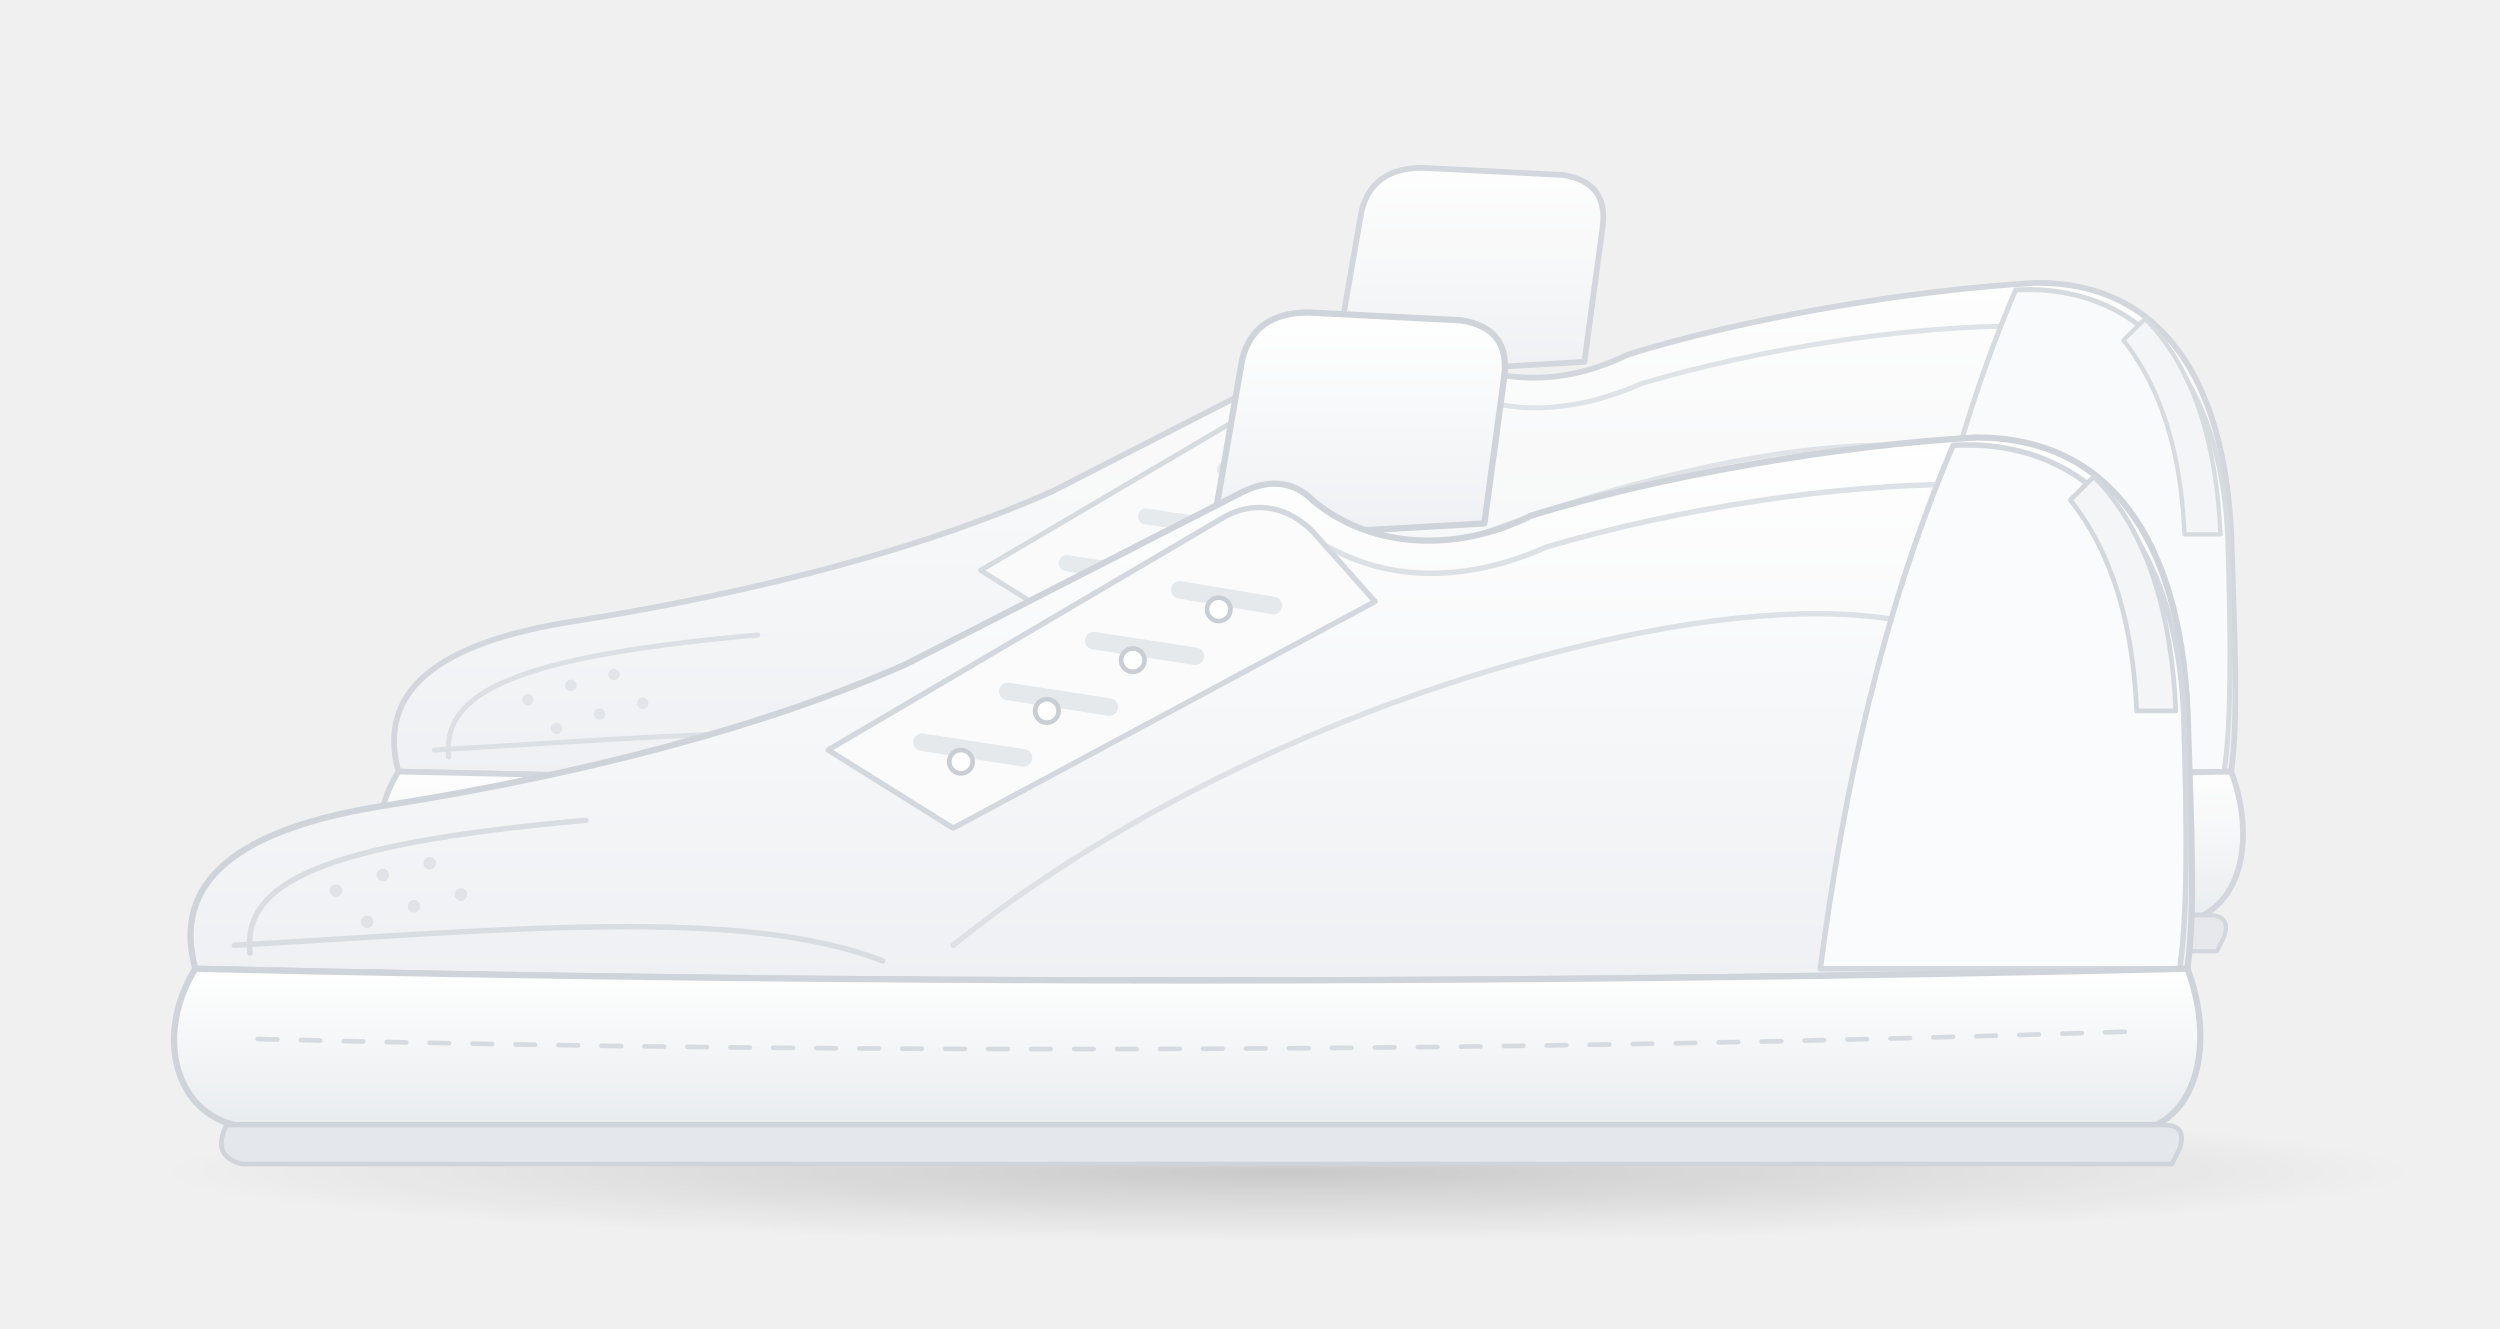
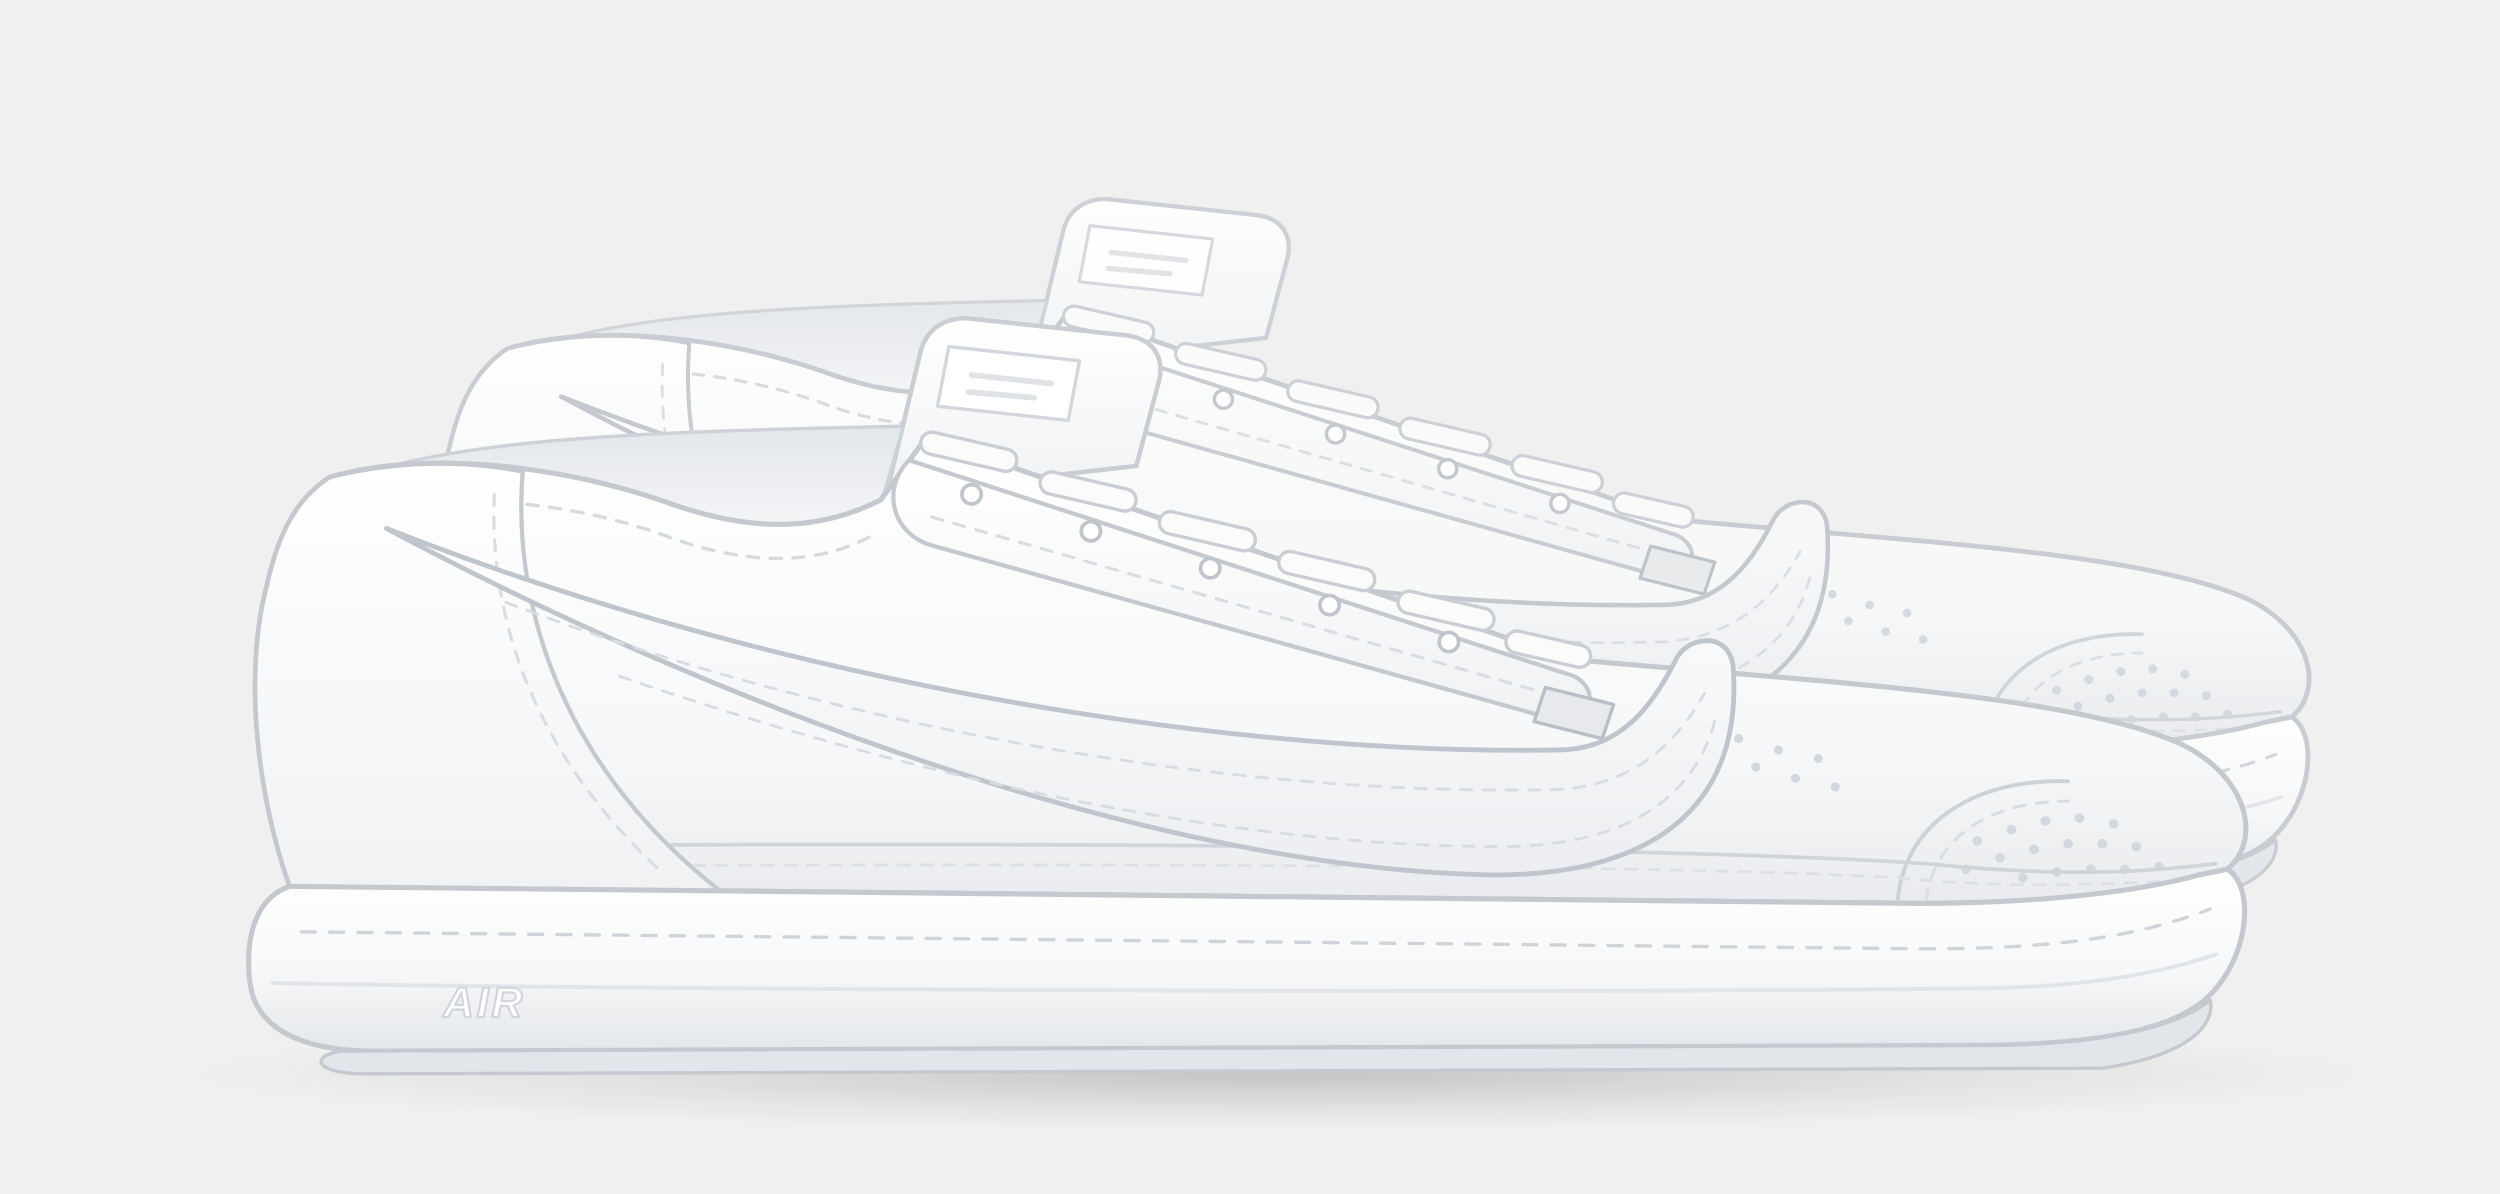
- <svg xmlns="http://www.w3.org/2000/svg" viewBox="0 0 640 340" role="img" aria-labelledby="t">
+ <svg xmlns="http://www.w3.org/2000/svg" viewBox="0 0 880 420" role="img" aria-labelledby="t">
  <defs>
-     <linearGradient id="upper" x1="0" y1="0" x2="0" y2="1">
+     <linearGradient id="up" x1="0" y1="0" x2="0" y2="1">
      <stop offset="0" stop-color="#ffffff" />
-       <stop offset="1" stop-color="#eef0f3" />
+       <stop offset=".7" stop-color="#f6f7f8" />
+       <stop offset="1" stop-color="#e9ebee" />
    </linearGradient>
-     <linearGradient id="sole" x1="0" y1="0" x2="0" y2="1">
+     <linearGradient id="ov" x1="0" y1="0" x2="0" y2="1">
      <stop offset="0" stop-color="#ffffff" />
-       <stop offset="1" stop-color="#e9ecef" />
+       <stop offset="1" stop-color="#f1f2f4" />
    </linearGradient>
-     <radialGradient id="shadow" cx="0.5" cy="0.5" r="0.5">
-       <stop offset="0" stop-color="#000" stop-opacity="0.16" />
+     <linearGradient id="ms" x1="0" y1="0" x2="0" y2="1">
+       <stop offset="0" stop-color="#ffffff" />
+       <stop offset=".55" stop-color="#f7f8f9" />
+       <stop offset="1" stop-color="#e4e7ea" />
+     </linearGradient>
+     <linearGradient id="sw" x1="0" y1="0" x2="0" y2="1">
+       <stop offset="0" stop-color="#ffffff" />
+       <stop offset="1" stop-color="#eceef1" />
+     </linearGradient>
+     <linearGradient id="lining" x1="0" y1="0" x2="0" y2="1">
+       <stop offset="0" stop-color="#e3e6ea" />
+       <stop offset="1" stop-color="#f4f5f7" />
+     </linearGradient>
+     <radialGradient id="shadow" cx=".5" cy=".5" r=".5">
+       <stop offset="0" stop-color="#000" stop-opacity=".18" />
+       <stop offset=".6" stop-color="#000" stop-opacity=".06" />
      <stop offset="1" stop-color="#000" stop-opacity="0" />
    </radialGradient>
-     <g id="shoe" stroke-linejoin="round" stroke-linecap="round">
-       <path d="M310 96 L318 50 Q321 38 335 38 L374 40 Q387 42 385 55 L380 92 Z" fill="url(#upper)" stroke="#cfd4da" stroke-width="1.6" />
-       <path d="M50 206                C44 184 60 170 100 164                C150 156 196 144 232 128                L318 84                C326 80 332 82 336 86                C350 98 372 100 392 90                C424 80 470 72 506 70                C540 70 558 96 560 140                C561 172 562 190 560 206                Q306 212 50 206 Z" fill="url(#upper)" stroke="#cfd4da" stroke-width="1.6" />
-       <path d="M340 98 C358 108 378 106 396 98 C430 88 470 82 502 82" fill="none" stroke="#dde1e6" stroke-width="1.4" />
-       <path d="M64 202 C62 184 82 174 150 168" fill="none" stroke="#d9dde2" stroke-width="1.4" />
-       <g fill="#dfe3e8">
-         <circle cx="86" cy="186" r="1.6" />
-         <circle cx="98" cy="182" r="1.6" />
-         <circle cx="110" cy="179" r="1.6" />
-         <circle cx="94" cy="194" r="1.6" />
-         <circle cx="106" cy="190" r="1.6" />
-         <circle cx="118" cy="187" r="1.6" />
+     <g id="af1" stroke-linejoin="round" stroke-linecap="round">
+       <path d="M284 128 L296 78 C298 70 304 66 312 66 L368 72 C378 73 382 80 380 88 L372 118 Z" fill="url(#ov)" stroke="#c9ced5" stroke-width="1.6" />
+       <path d="M306 76 L352 81 L348 102 L302 97 Z" fill="#ffffff" stroke="#d3d7dd" stroke-width="1.2" />
+       <path d="M314 86 L342 89 M313 92 L336 94" stroke="#dfe2e6" stroke-width="2" />
+       <path d="M92 124 C130 108 200 106 290 104 L282 132 C262 142 240 142 210 134 C170 120 120 116 92 124 Z" fill="url(#lining)" stroke="#cdd2d8" stroke-width="1.2" />
+       <path d="M74 266                C62 232 58 190 66 160                C70 142 76 130 88 122                C122 112 172 118 210 132                C240 142 262 140 282 130                L298 108                L524 186                C610 194 700 198 740 216                C764 228 768 250 756 260                L746 262                C720 270 690 272 646 272                L74 266 Z" fill="url(#up)" stroke="#c4c9d0" stroke-width="1.8" />
+       <path d="M94 136 C128 126 174 130 210 144 C240 154 262 152 280 142" fill="none" stroke="#d6dade" stroke-width="1.2" stroke-dasharray="4 4" />
+       <path d="M640 271 C642 246 664 228 700 229" fill="none" stroke="#cdd2d8" stroke-width="1.4" />
+       <path d="M650 271 C652 251 670 236 700 236" fill="none" stroke="#d9dde1" stroke-width="1.1" stroke-dasharray="4 4" />
+       <g fill="#d3d8de">
+         <circle cx="668" cy="250" r="1.7" />
+         <circle cx="680" cy="246" r="1.7" />
+         <circle cx="692" cy="243" r="1.7" />
+         <circle cx="704" cy="242" r="1.7" />
+         <circle cx="716" cy="244" r="1.7" />
+         <circle cx="664" cy="260" r="1.7" />
+         <circle cx="676" cy="256" r="1.7" />
+         <circle cx="688" cy="253" r="1.7" />
+         <circle cx="700" cy="251" r="1.7" />
+         <circle cx="712" cy="251" r="1.7" />
+         <circle cx="724" cy="252" r="1.7" />
+         <circle cx="684" cy="263" r="1.7" />
+         <circle cx="696" cy="261" r="1.7" />
+         <circle cx="708" cy="260" r="1.7" />
+         <circle cx="720" cy="260" r="1.7" />
+         <circle cx="732" cy="259" r="1.7" />
+         <circle cx="584" cy="214" r="1.6" />
+         <circle cx="598" cy="218" r="1.6" />
+         <circle cx="612" cy="221" r="1.6" />
+         <circle cx="590" cy="224" r="1.6" />
+         <circle cx="604" cy="228" r="1.6" />
+         <circle cx="618" cy="231" r="1.6" />
      </g>
-       <path d="M60 200 C130 196 190 190 226 204" fill="none" stroke="#d9dde2" stroke-width="1.4" />
-       <path d="M244 200 C286 166 350 134 420 120 C456 113 482 114 498 120" fill="none" stroke="#dde1e6" stroke-width="1.4" />
-       <path d="M212 150 L314 90 C322 86 330 88 336 94 L352 112 L244 170 Z" fill="#fbfbfc" stroke="#d3d8de" stroke-width="1.4" />
-       <g stroke="#e6e9ec" stroke-width="4.5">
-         <path d="M236 148 L262 152" />
-         <path d="M258 135 L284 139" />
-         <path d="M280 122 L306 126" />
-         <path d="M302 109 L326 113" />
+       <path d="M752 258 C720 262 690 262 650 258 C560 252 330 250 120 252" fill="none" stroke="#cfd4da" stroke-width="1.3" />
+       <path d="M740 264 C700 266 670 266 640 263 C560 258 330 258 120 259" fill="none" stroke="#dde0e4" stroke-width="1" stroke-dasharray="4 4" />
+       <path d="M74 266 C62 232 58 190 66 160 C70 142 76 130 88 122 C112 116 136 116 156 120 C152 170 172 226 226 268 Z" fill="url(#ov)" stroke="#c4c9d0" stroke-width="1.5" />
+       <path d="M146 128 C144 172 160 220 206 262" fill="none" stroke="#d9dde1" stroke-width="1.1" stroke-dasharray="4 4" />
+       <path d="M292 116 L526 192 C534 196 534 206 522 208 L300 146 C286 142 282 126 292 116 Z" fill="url(#ov)" stroke="#c4c9d0" stroke-width="1.5" />
+       <path d="M300 136 L516 198" fill="none" stroke="#d9dde1" stroke-width="1.1" stroke-dasharray="4 4" />
+       <g fill="none">
+         <path d="M300 110 L326 116" stroke="#c9ced5" stroke-width="9" />
+         <path d="M300 110 L326 116" stroke="#fbfbfc" stroke-width="6.6" />
+         <path d="M342 124 L368 130" stroke="#c9ced5" stroke-width="9" />
+         <path d="M342 124 L368 130" stroke="#fbfbfc" stroke-width="6.6" />
+         <path d="M384 138 L410 144" stroke="#c9ced5" stroke-width="9" />
+         <path d="M384 138 L410 144" stroke="#fbfbfc" stroke-width="6.6" />
+         <path d="M426 152 L452 158" stroke="#c9ced5" stroke-width="9" />
+         <path d="M426 152 L452 158" stroke="#fbfbfc" stroke-width="6.6" />
+         <path d="M468 166 L494 172" stroke="#c9ced5" stroke-width="9" />
+         <path d="M468 166 L494 172" stroke="#fbfbfc" stroke-width="6.6" />
+         <path d="M506 180 L528 185" stroke="#c9ced5" stroke-width="9" />
+         <path d="M506 180 L528 185" stroke="#fbfbfc" stroke-width="6.6" />
      </g>
-       <g fill="#ffffff" stroke="#c9ced5" stroke-width="1.2">
-         <circle cx="246" cy="153" r="3" />
-         <circle cx="268" cy="140" r="3" />
-         <circle cx="290" cy="127" r="3" />
-         <circle cx="312" cy="114" r="3" />
+       <g fill="#ffffff" stroke="#bfc5cc" stroke-width="1.3">
+         <circle cx="314" cy="128" r="3.4" />
+         <circle cx="356" cy="141" r="3.4" />
+         <circle cx="398" cy="154" r="3.4" />
+         <circle cx="440" cy="167" r="3.4" />
+         <circle cx="482" cy="180" r="3.4" />
      </g>
-       <path d="M466 206 C472 160 482 114 500 72 C536 70 557 98 559 140 C560 172 560 192 558 206 Z" fill="#fafbfc" stroke="#d3d8de" stroke-width="1.4" />
-       <path d="M536 80 C550 94 556 116 557 140 L547 140 C546 118 541 100 530 86 Z" fill="#f3f5f7" stroke="#d3d8de" stroke-width="1.2" />
-       <path d="M50 206 Q306 212 560 206                C566 222 564 240 552 246                L60 246                C44 242 40 222 50 206 Z" fill="url(#sole)" stroke="#cfd4da" stroke-width="1.6" />
-       <path d="M66 224 Q306 230 548 222" fill="none" stroke="#d6dbe1" stroke-width="1.2" stroke-dasharray="5 6" />
-       <path d="M58 246 L554 246 Q560 246 558 252 L556 256 L62 256 Q54 254 58 246 Z" fill="#e4e7eb" stroke="#cfd4da" stroke-width="1.2" />
+       <path d="M516 196 L540 202 L536 214 L512 208 Z" fill="#e7e9ec" stroke="#b9bfc7" stroke-width="1.2" />
+       <path d="M108 140                C250 196 410 220 520 218                C540 218 552 206 562 186                C566 178 580 176 582 188                C586 236 556 262 498 262                C376 260 220 200 108 140 Z" fill="url(#sw)" stroke="#bfc5cc" stroke-width="1.7" />
+       <path d="M150 166 C270 212 410 234 516 232 C546 232 562 216 572 198" fill="none" stroke="#d8dce1" stroke-width="1" stroke-dasharray="4 4" />
+       <path d="M190 192 C300 230 410 252 500 252 C548 252 570 232 576 206" fill="none" stroke="#d8dce1" stroke-width="1" stroke-dasharray="4 4" />
+       <path d="M74 266 L646 272 C690 272 724 268 746 262 L756 260                C766 266 764 292 748 306                C734 318 704 322 664 322                L104 324                C78 324 62 316 60 300                C58 284 62 270 74 266 Z" fill="url(#ms)" stroke="#c4c9d0" stroke-width="1.8" />
+       <path d="M78 282 L650 288 C694 288 724 284 750 274" fill="none" stroke="#cfd4da" stroke-width="1.2" stroke-dasharray="5 5" />
+       <path d="M68 300 C150 302 500 304 660 302 C700 302 728 298 752 290" fill="none" stroke="#e1e4e8" stroke-width="1.4" />
+       <text x="128" y="312" font-family="Helvetica Neue, Arial, sans-serif" font-size="15" font-weight="700" font-style="italic" letter-spacing="1" fill="#ffffff" stroke="#d2d6dc" stroke-width=".8">AIR</text>
+       <path d="M92 324 L670 322 C710 322 738 316 750 306 C752 316 740 326 712 330 L100 332 C84 332 80 326 92 324 Z" fill="#e2e5e9" stroke="#c4c9d0" stroke-width="1.2" />
    </g>
  </defs>
-   <ellipse cx="330" cy="300" rx="290" ry="18" fill="url(#shadow)" />
-   <use href="#shoe" transform="translate(56 8) scale(0.92)" opacity="0.9" />
-   <use href="#shoe" transform="translate(0 42)" />
+   <ellipse cx="450" cy="378" rx="380" ry="20" fill="url(#shadow)" />
+   <use href="#af1" transform="translate(96 8) scale(.94)" opacity=".92" />
+   <use href="#af1" transform="translate(28 46)" />
</svg>
